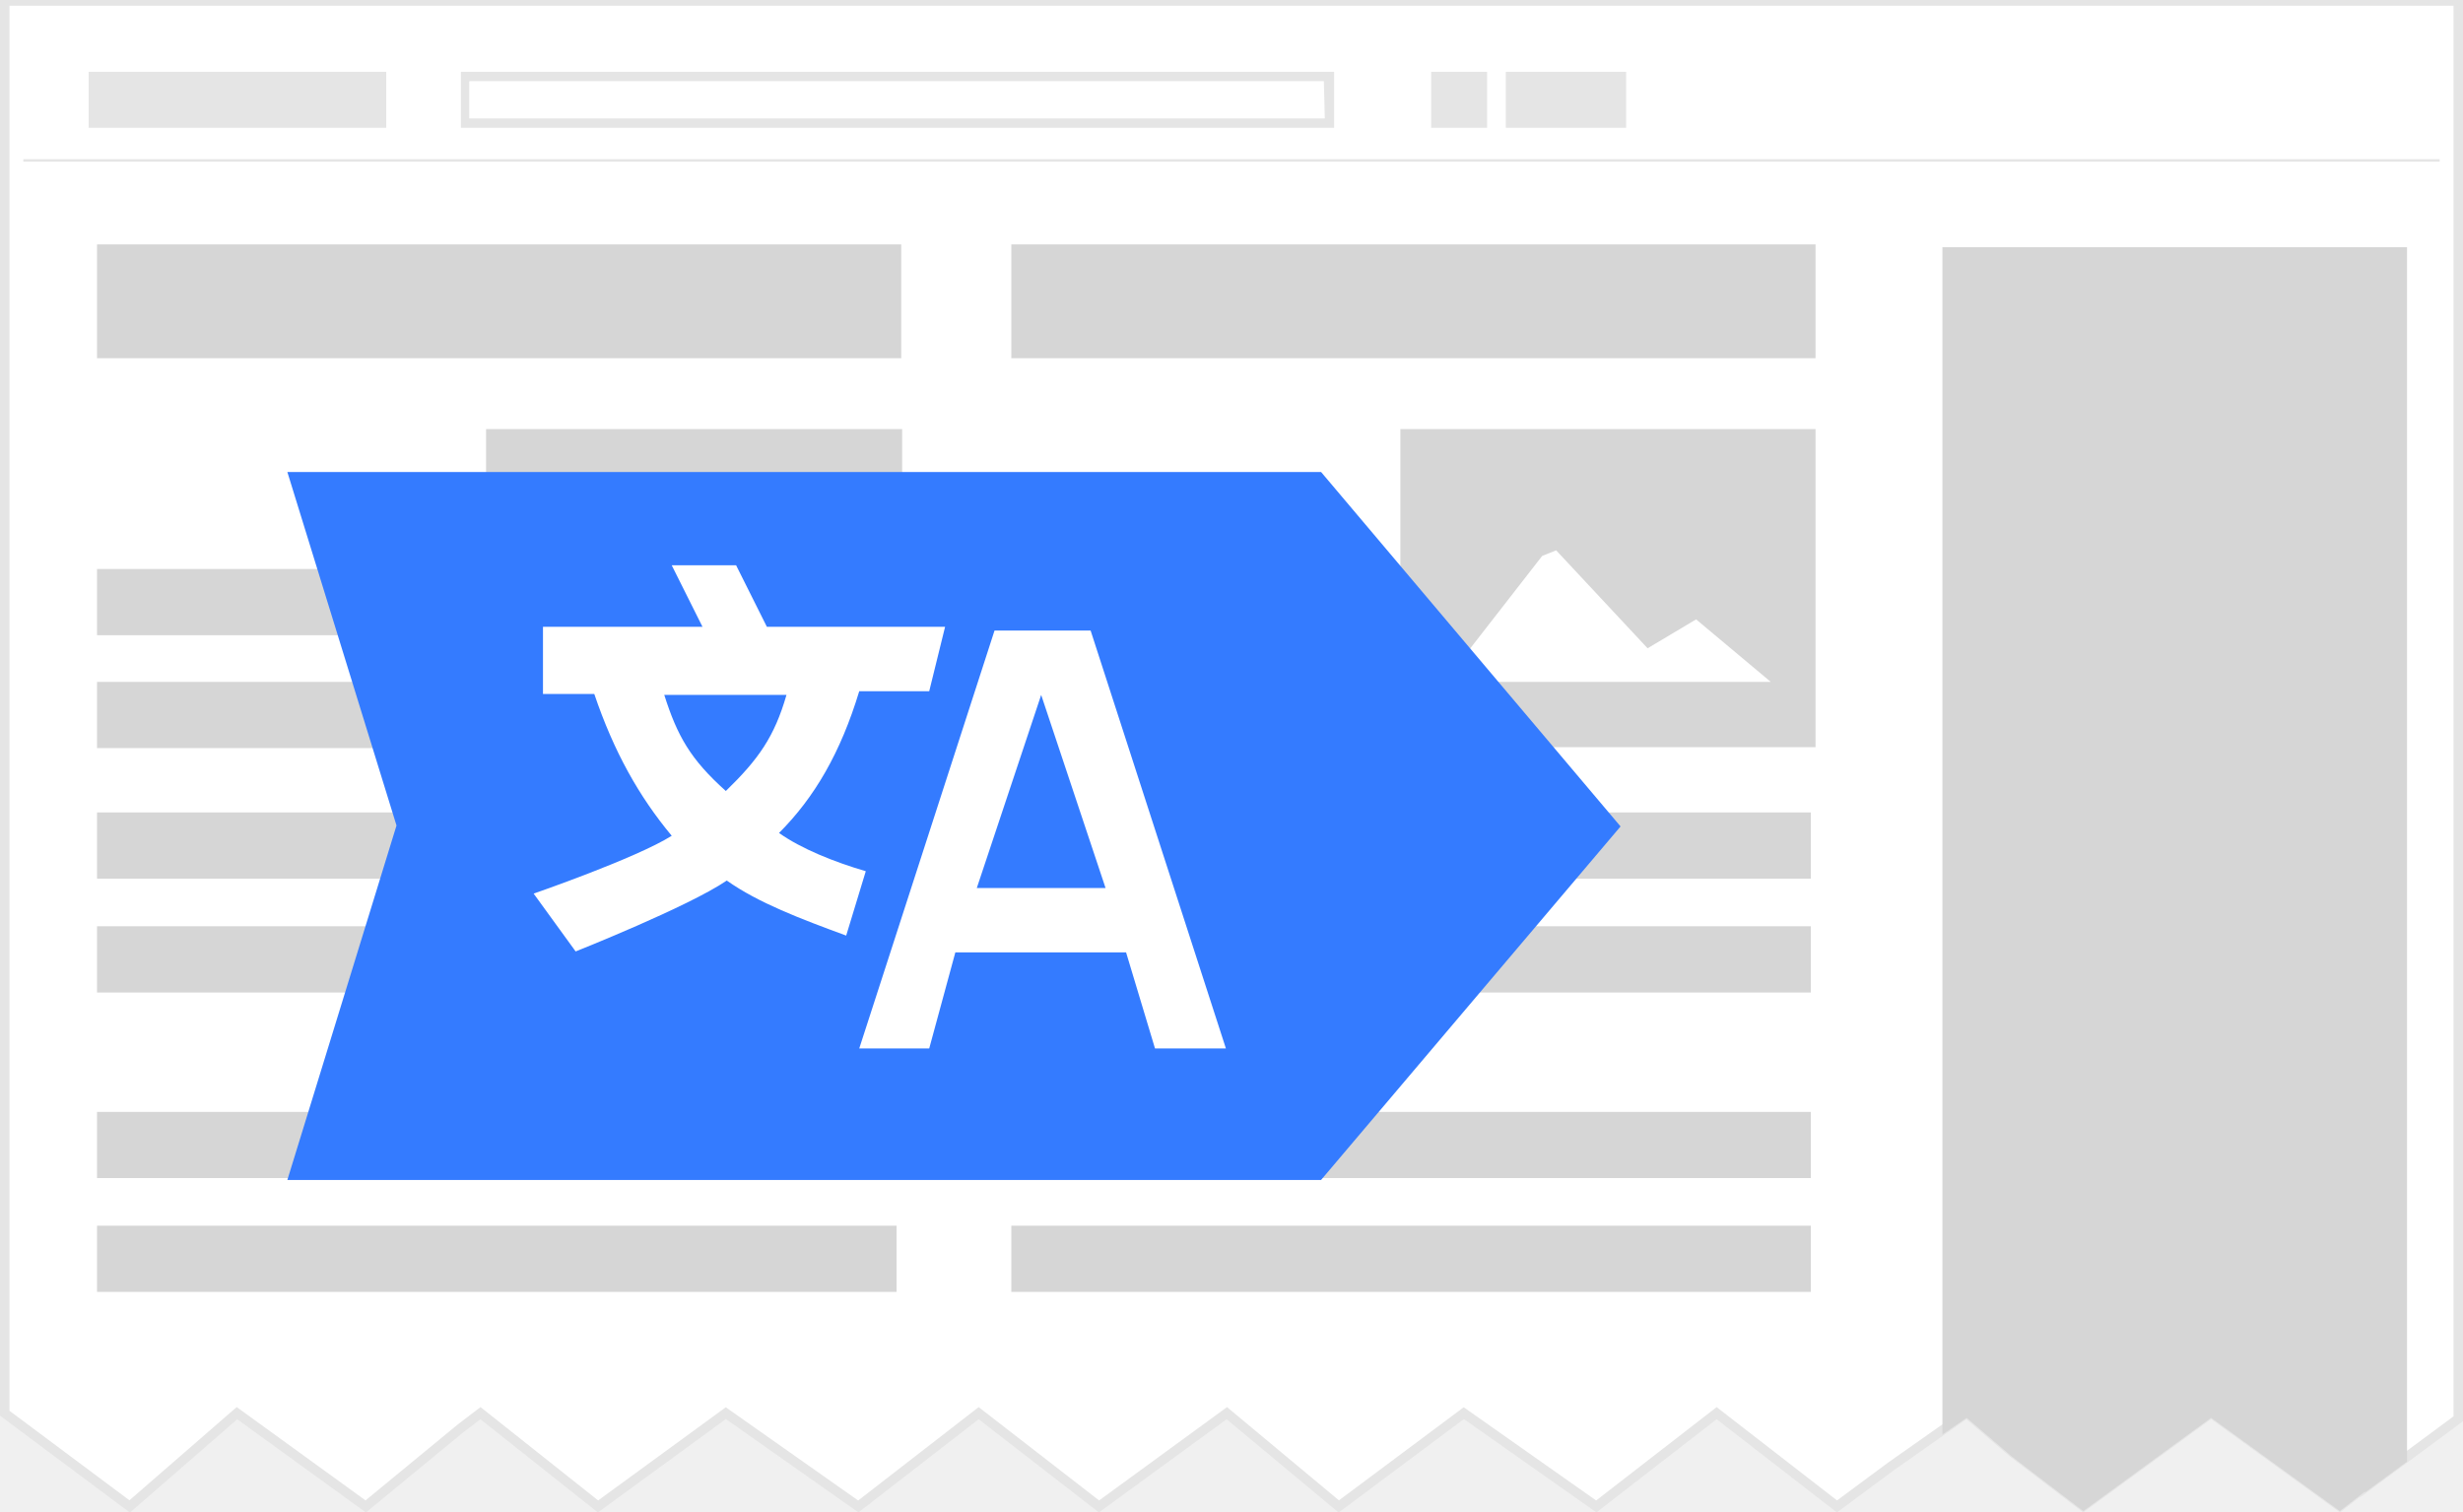
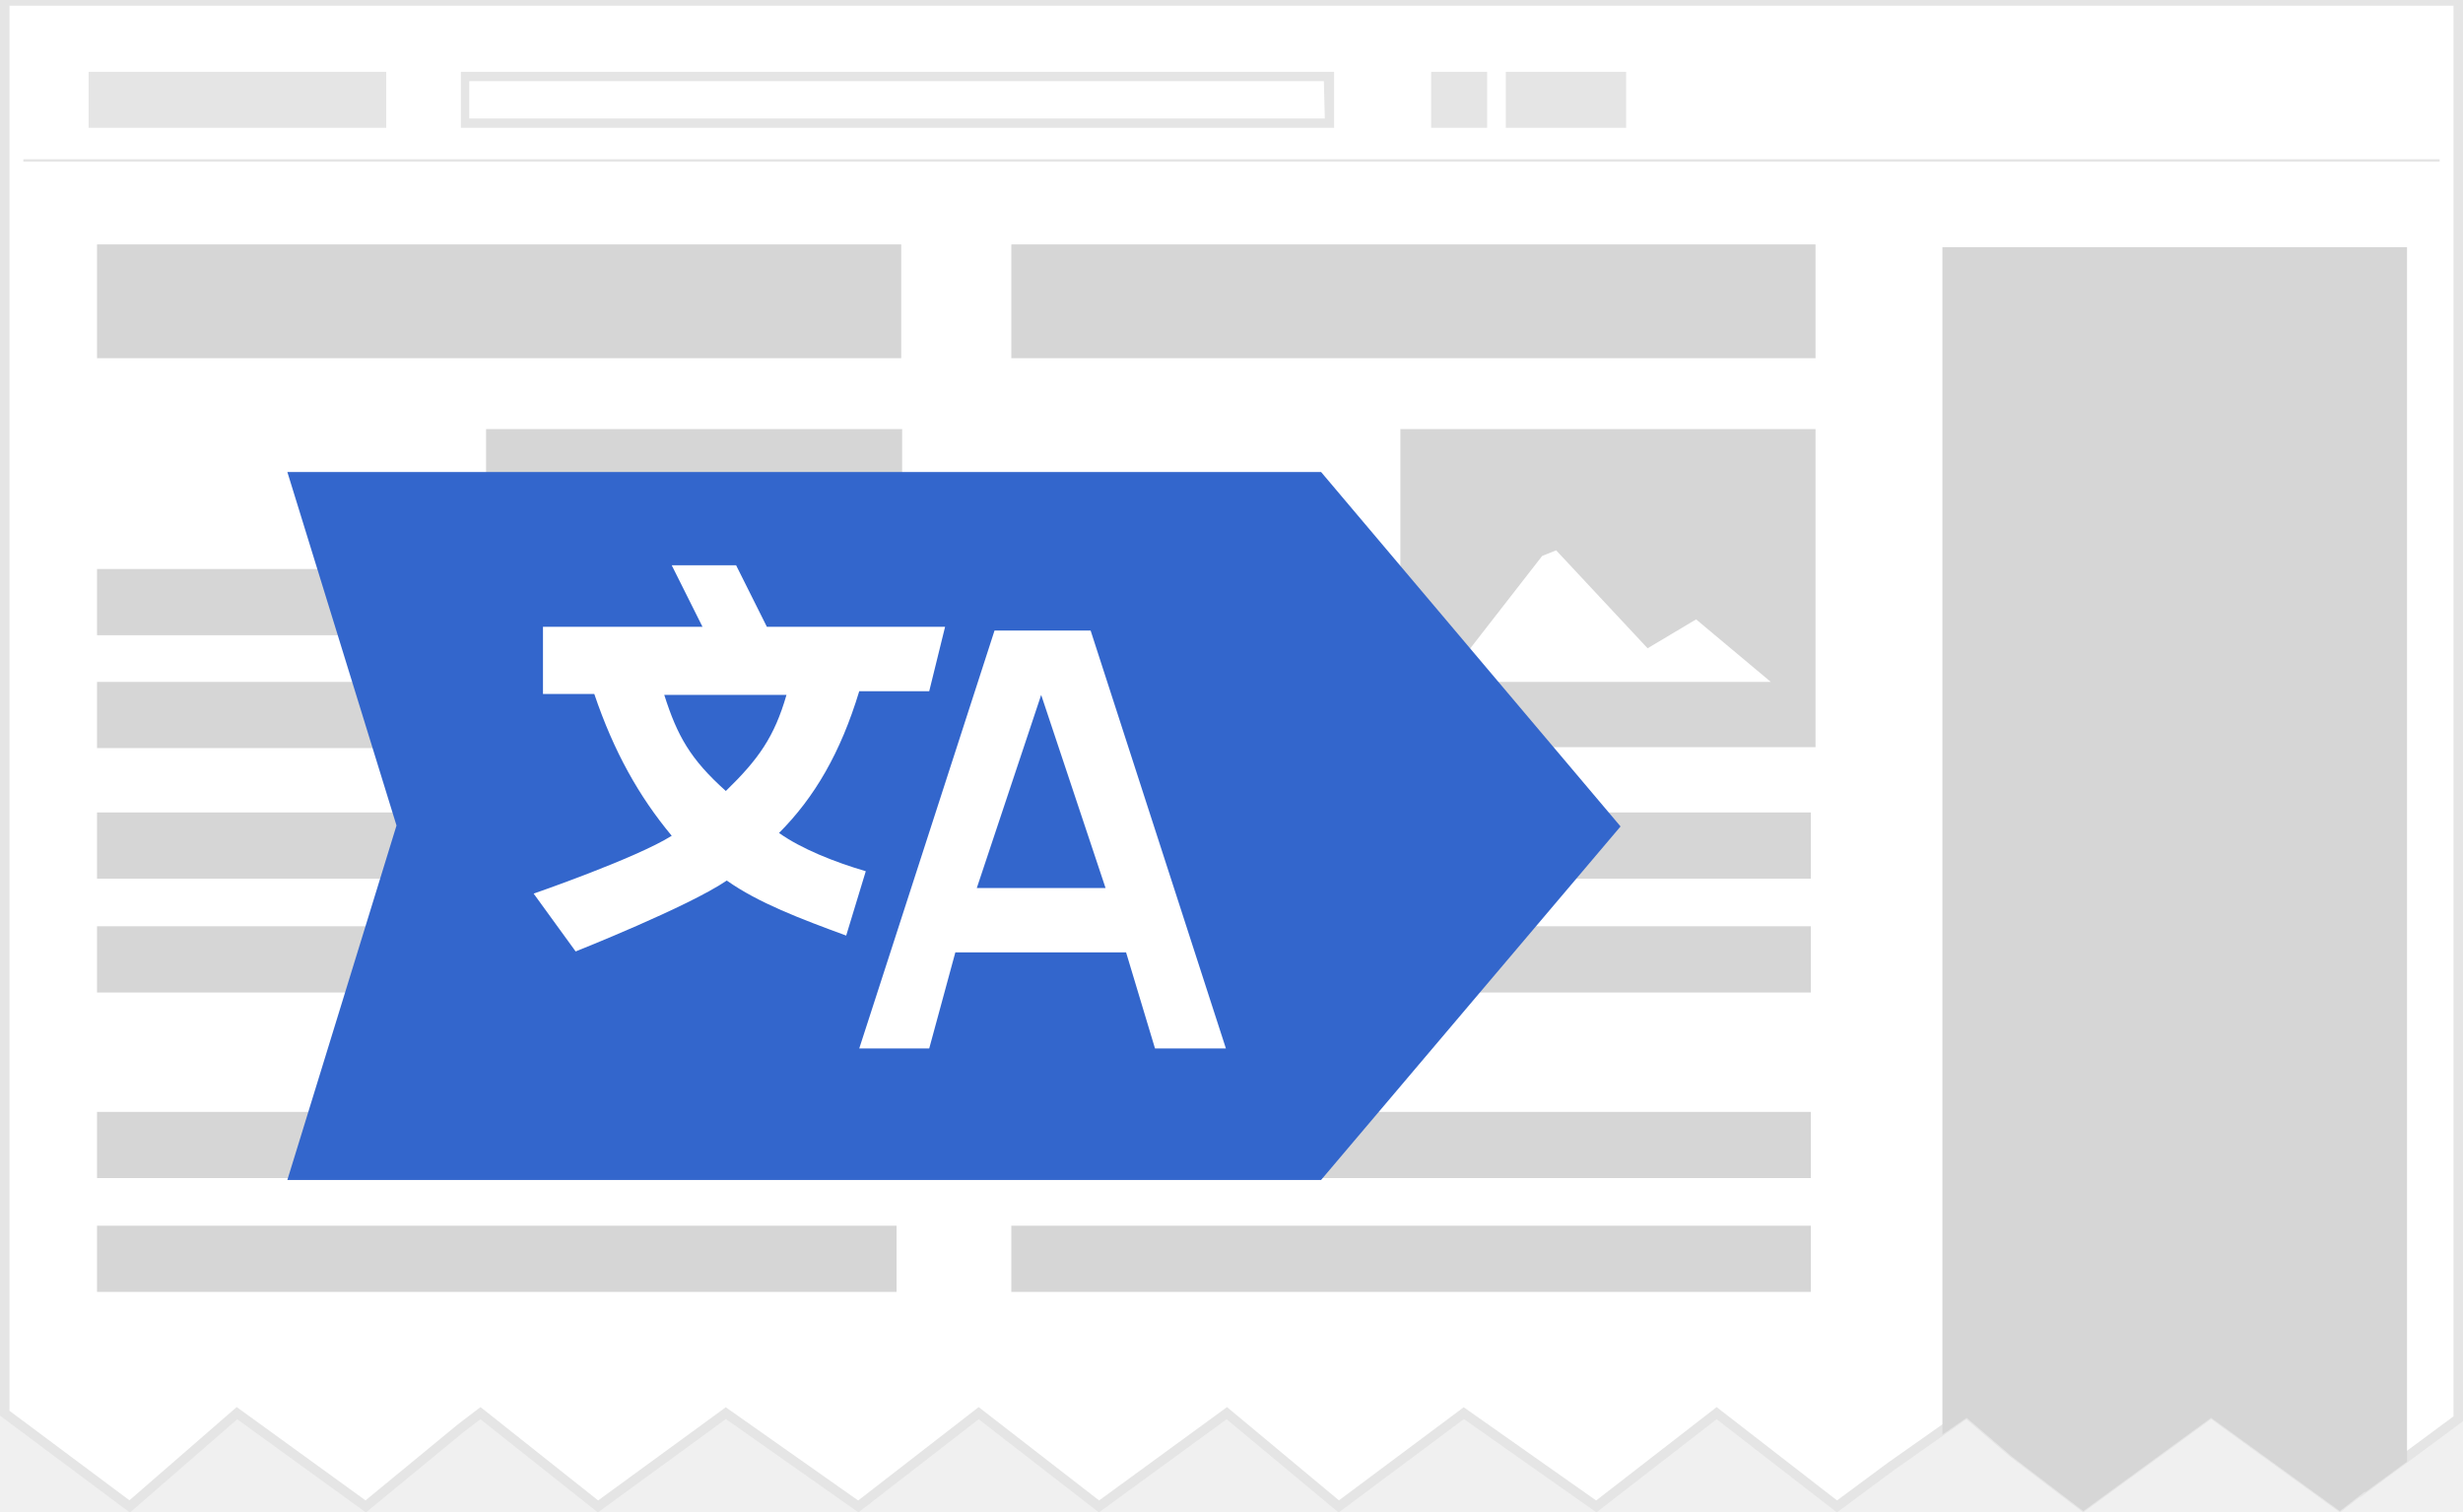
<svg xmlns="http://www.w3.org/2000/svg" viewBox="-288 514.5 264 162" width="264" height="162">
  <style type="text/css" id="style3" />
  <path d="M-103.7 522.2h21.9v6h-21.9v-6zm47.8 0h25.9v6h-25.9v-6zm-55.8 0h6v6h-6v-6zm31.9 0h21.9v6h-21.9v-6z" id="tools" fill="#e5e5e5" />
  <path d="M-287.5 514.6v151.4l13.4 10 11.5-10 13.8 10 10.2-8.4 2.1-1.6 12.6 10 13.7-10 14.2 10 12.9-10 12.9 10 13.7-10 12 10 13.4-10 14.2 10 12.9-10 12.9 10 5.8-4.3 8.1-5.7 4.9 4.2 7.6 5.8 13.7-10 13.8 10 2.7-2.1v.1l10-7.4v-152h-263z" id="page" fill="#fff" stroke="#e5e5e5" stroke-width="1.027" stroke-miterlimit="10" />
  <path d="M-145 522.2h-93.6v6h93.6v-6zm-1 5h-91.7v-4h91.6l.1 4zm19.4-5h12.9v6h-12.9v-6zm-151.9 0h31.9v6h-31.9v-6zm143.9 0h6v6h-6v-6z" id="search" fill="#e5e5e5" />
  <path d="M-285.5 531.7h259" id="path10" fill="#e5e5e5" stroke="#e5e5e5" stroke-width=".257" />
  <path d="M-277.6 540.7h86.2v12.2h-86.2v-12.2zm41.7 19.8v34.1h44.6v-34.1h-44.6zm39.6 27.1h-35l10.5-13.5 1.5-.6 9.8 10.5 5.2-3.1 8 6.7zm-81.3 14h85.7v7.1h-85.7v-7.1zm0 12.2h85.7v7.1h-85.7v-7.1zm0-38.3h34.7v7.1h-34.7v-7.1zm0 12.1h34.7v7.1h-34.7v-7.1zm0 46.1h85.7v7.1h-85.7v-7.1zm0 12.2h85.7v7.1h-85.7v-7.1z" id="path14" fill="#d6d6d6" />
  <path d="M-179.6 540.7h86.2v12.2h-86.2v-12.2zm41.7 19.8v34.1h44.5v-34.1h-44.5zm39.7 27.1h-35l10.5-13.5 1.5-.6 9.8 10.5 5.2-3.1 8 6.7zm-81.4 14h85.7v7.1h-85.7v-7.1zm0 12.2h85.7v7.1h-85.7v-7.1zm0-38.3h34.7v7.1h-34.7v-7.1zm0 12.1h34.7v7.1h-34.7v-7.1zm0 46.1h85.7v7.1h-85.7v-7.1zm0 12.2h85.7v7.1h-85.7v-7.1z" id="path18" fill="#d6d6d6" />
  <path d="M-79.8 668.3l2.6-1.8 4.9 4.2 7.6 5.8 13.7-10 13.8 10 2.7-2.1v.1l4.5-3.3v-130.2h-49.8v127.3z" id="controlBar" fill="#d6d6d6" />
-   <path d="M-146.4 641h-110.8l11.7-38-11.7-37.9h110.8l32.1 38-32.1 37.9z" id="path3000" fill="#347bff" />
+   <path d="M-146.4 641h-110.8l11.7-38-11.7-37.9h110.8l32.1 38-32.1 37.9z" id="path3000" fill="#36c" />
  <g id="g14" fill="#fff">
    <path d="M-188.4 626.9l2.8-10.3h18.3l3.1 10.3h7.6l-14.5-44.8h-10.3l-14.5 44.8h7.5zm12-37.9l6.9 20.7h-13.8l6.9-20.7z" id="path16" />
    <path d="M-188.4 588.6l1.7-6.9h-19.1l-3.3-6.6h-6.9l3.3 6.6h-17.1v7.2h5.5c2.1 6.2 4.8 11 8.3 15.2-3.8 2.4-14.8 6.2-14.8 6.2l4.5 6.2s12.1-4.8 16.2-7.6c3.4 2.4 7.9 4.1 12.8 5.9l2.1-6.9c-3.4-1-6.9-2.4-9.3-4.1 3.8-3.8 6.6-8.6 8.6-15.2h7.5zm-21.8 10.7c-3.8-3.4-5.2-5.9-6.6-10.3h13.1c-1.3 4.5-3 6.9-6.5 10.3z" id="path19" />
  </g>
</svg>
